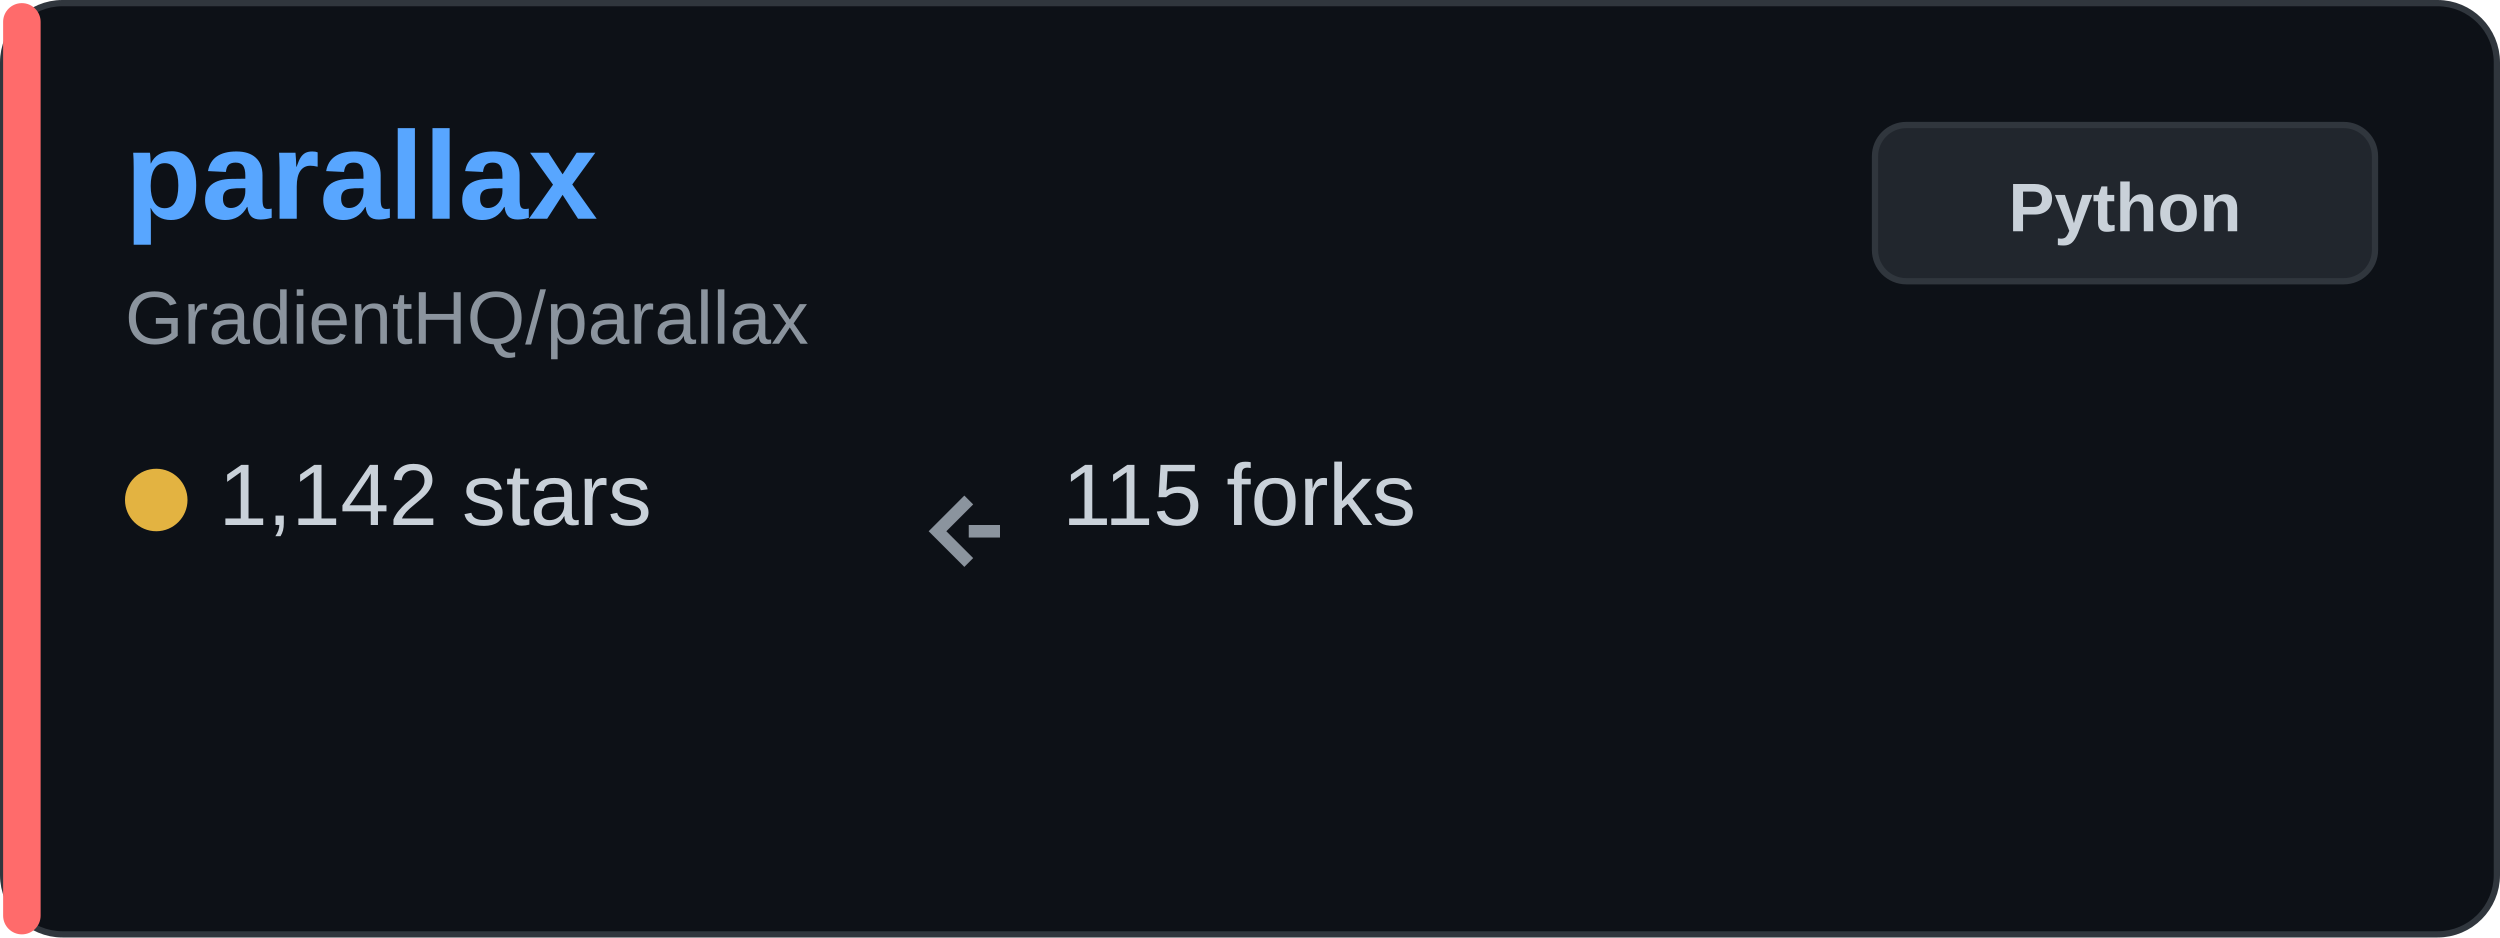
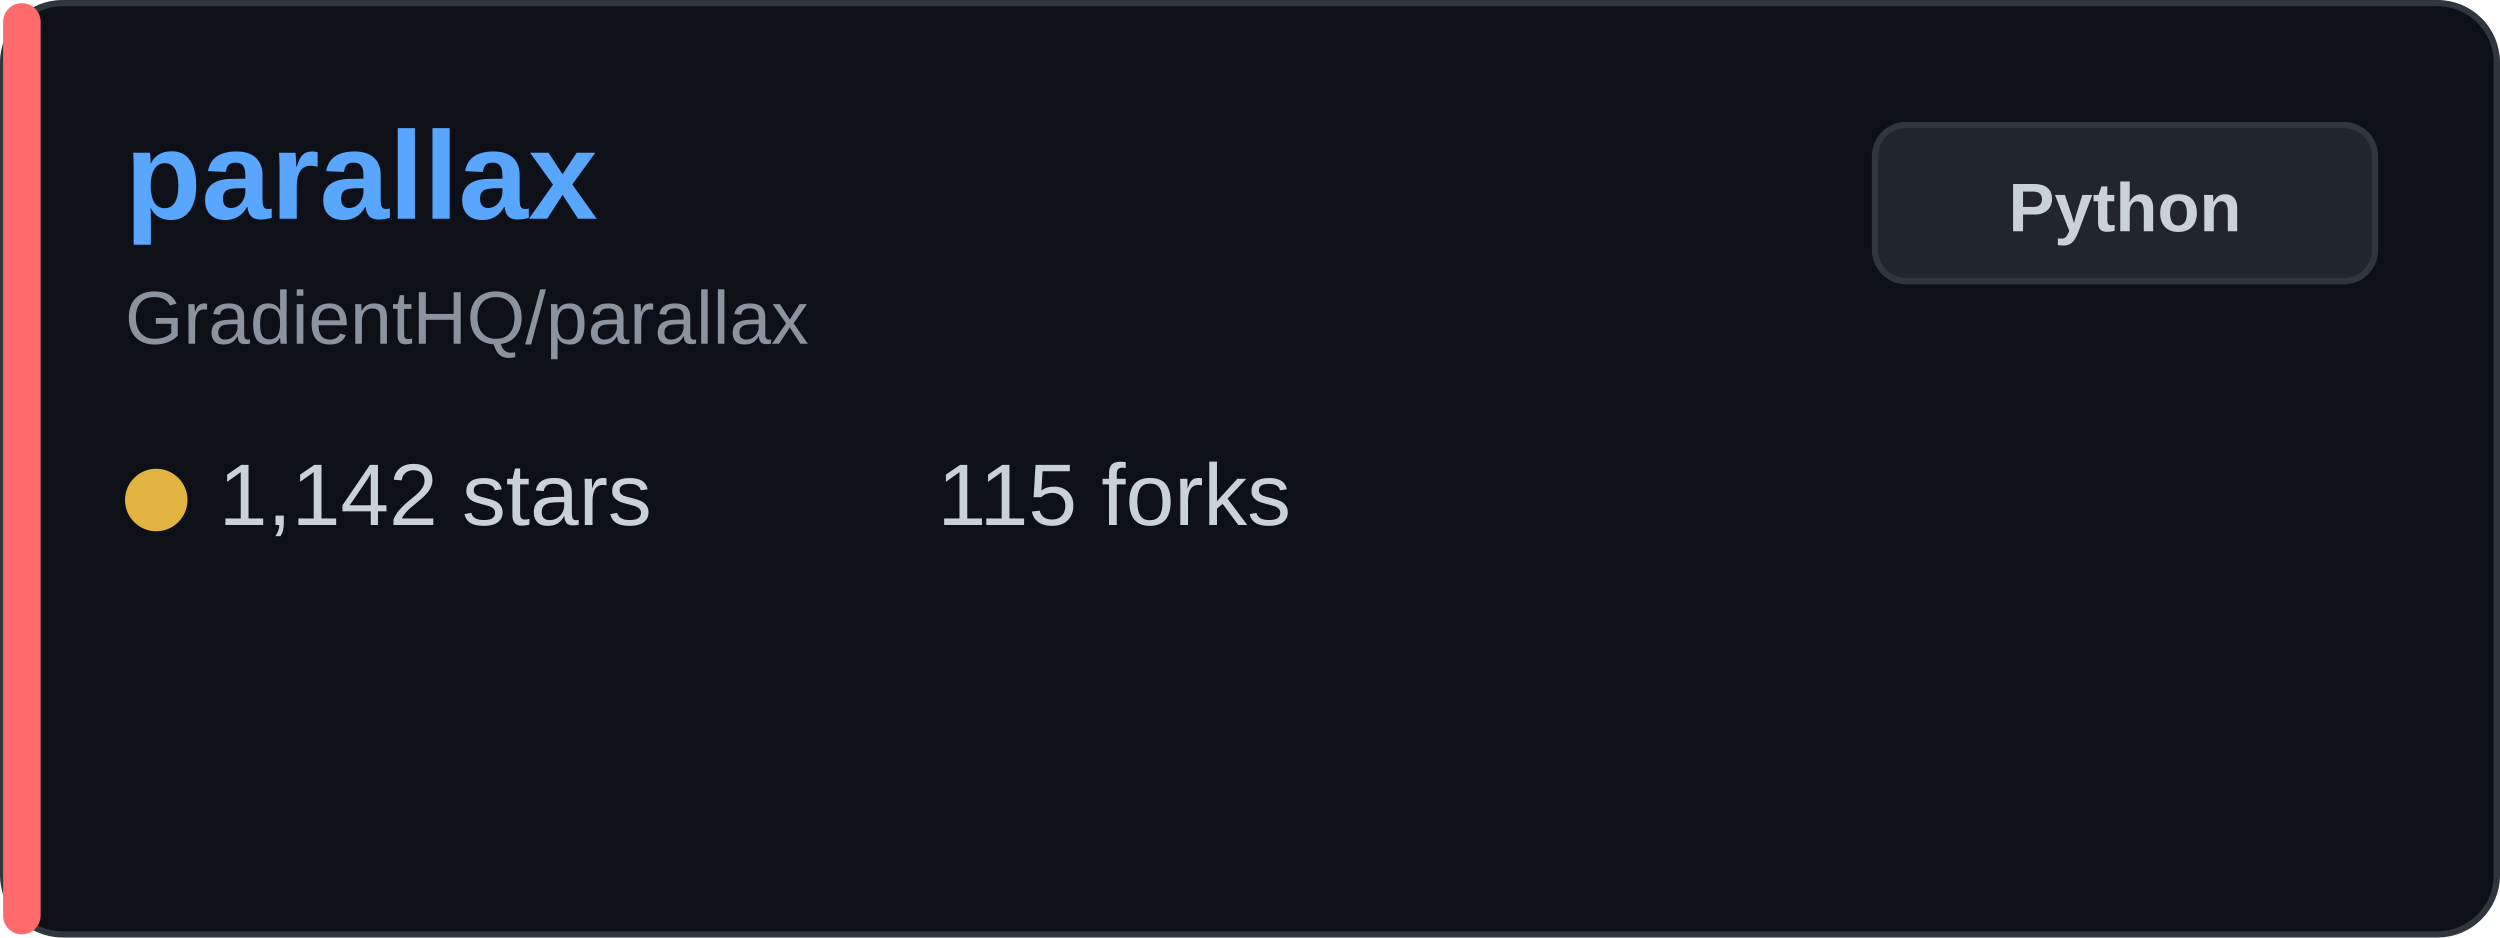
<svg xmlns="http://www.w3.org/2000/svg" width="400" height="150" viewBox="0 0 400 150" fill="none">
  <rect x="0.5" y="0.5" width="399" height="149" rx="9.5" fill="#0d1117" stroke="#30363d" />
  <rect x="0.5" y="0.5" width="6" height="149" rx="3" fill="#ff6b6b" />
  <text x="20" y="35" font-family="Arial, sans-serif" font-size="20" font-weight="bold" fill="#58a6ff">parallax</text>
  <text x="20" y="55" font-family="Arial, sans-serif" font-size="12" fill="#8b949e">GradientHQ/parallax</text>
  <g transform="translate(20, 80)">
    <circle cx="5" cy="0" r="5" fill="#e3b341" />
    <text x="15" y="4" font-family="Arial, sans-serif" font-size="14" fill="#c9d1d9">1,142 stars</text>
  </g>
  <g transform="translate(150, 80)">
-     <path d="M5 0 L0 5 L5 10 M5 5 L10 5" stroke="#8b949e" stroke-width="2" fill="none" />
-     <text x="20" y="4" font-family="Arial, sans-serif" font-size="14" fill="#c9d1d9">115 forks</text>
+     <text x="0" y="4" font-family="Arial, sans-serif" font-size="14" fill="#c9d1d9">115 forks</text>
  </g>
  <rect x="300" y="20" width="80" height="25" rx="5" fill="#21262d" stroke="#30363d" />
  <text x="340" y="37" font-family="Arial, sans-serif" font-size="11" font-weight="bold" fill="#c9d1d9" text-anchor="middle">Python</text>
</svg>
